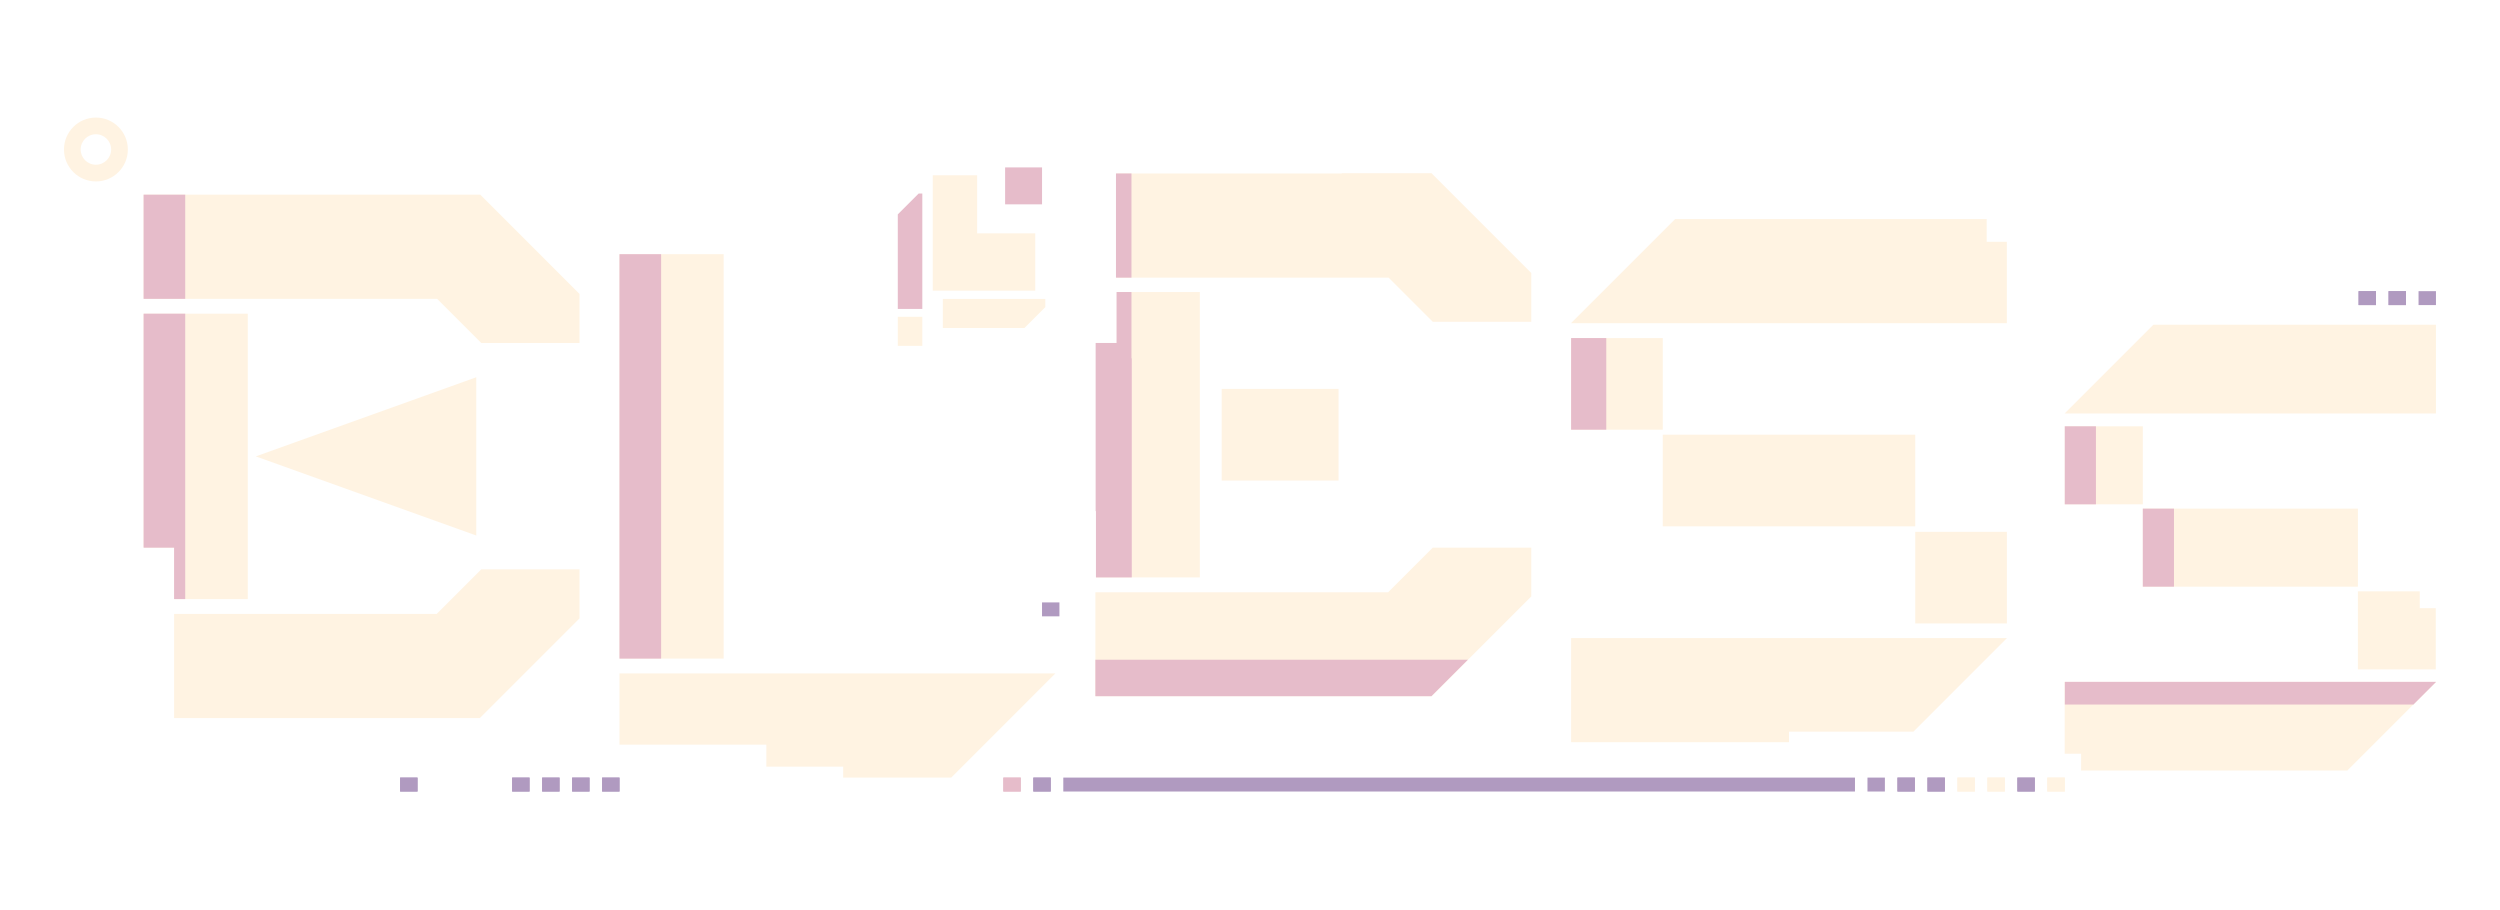
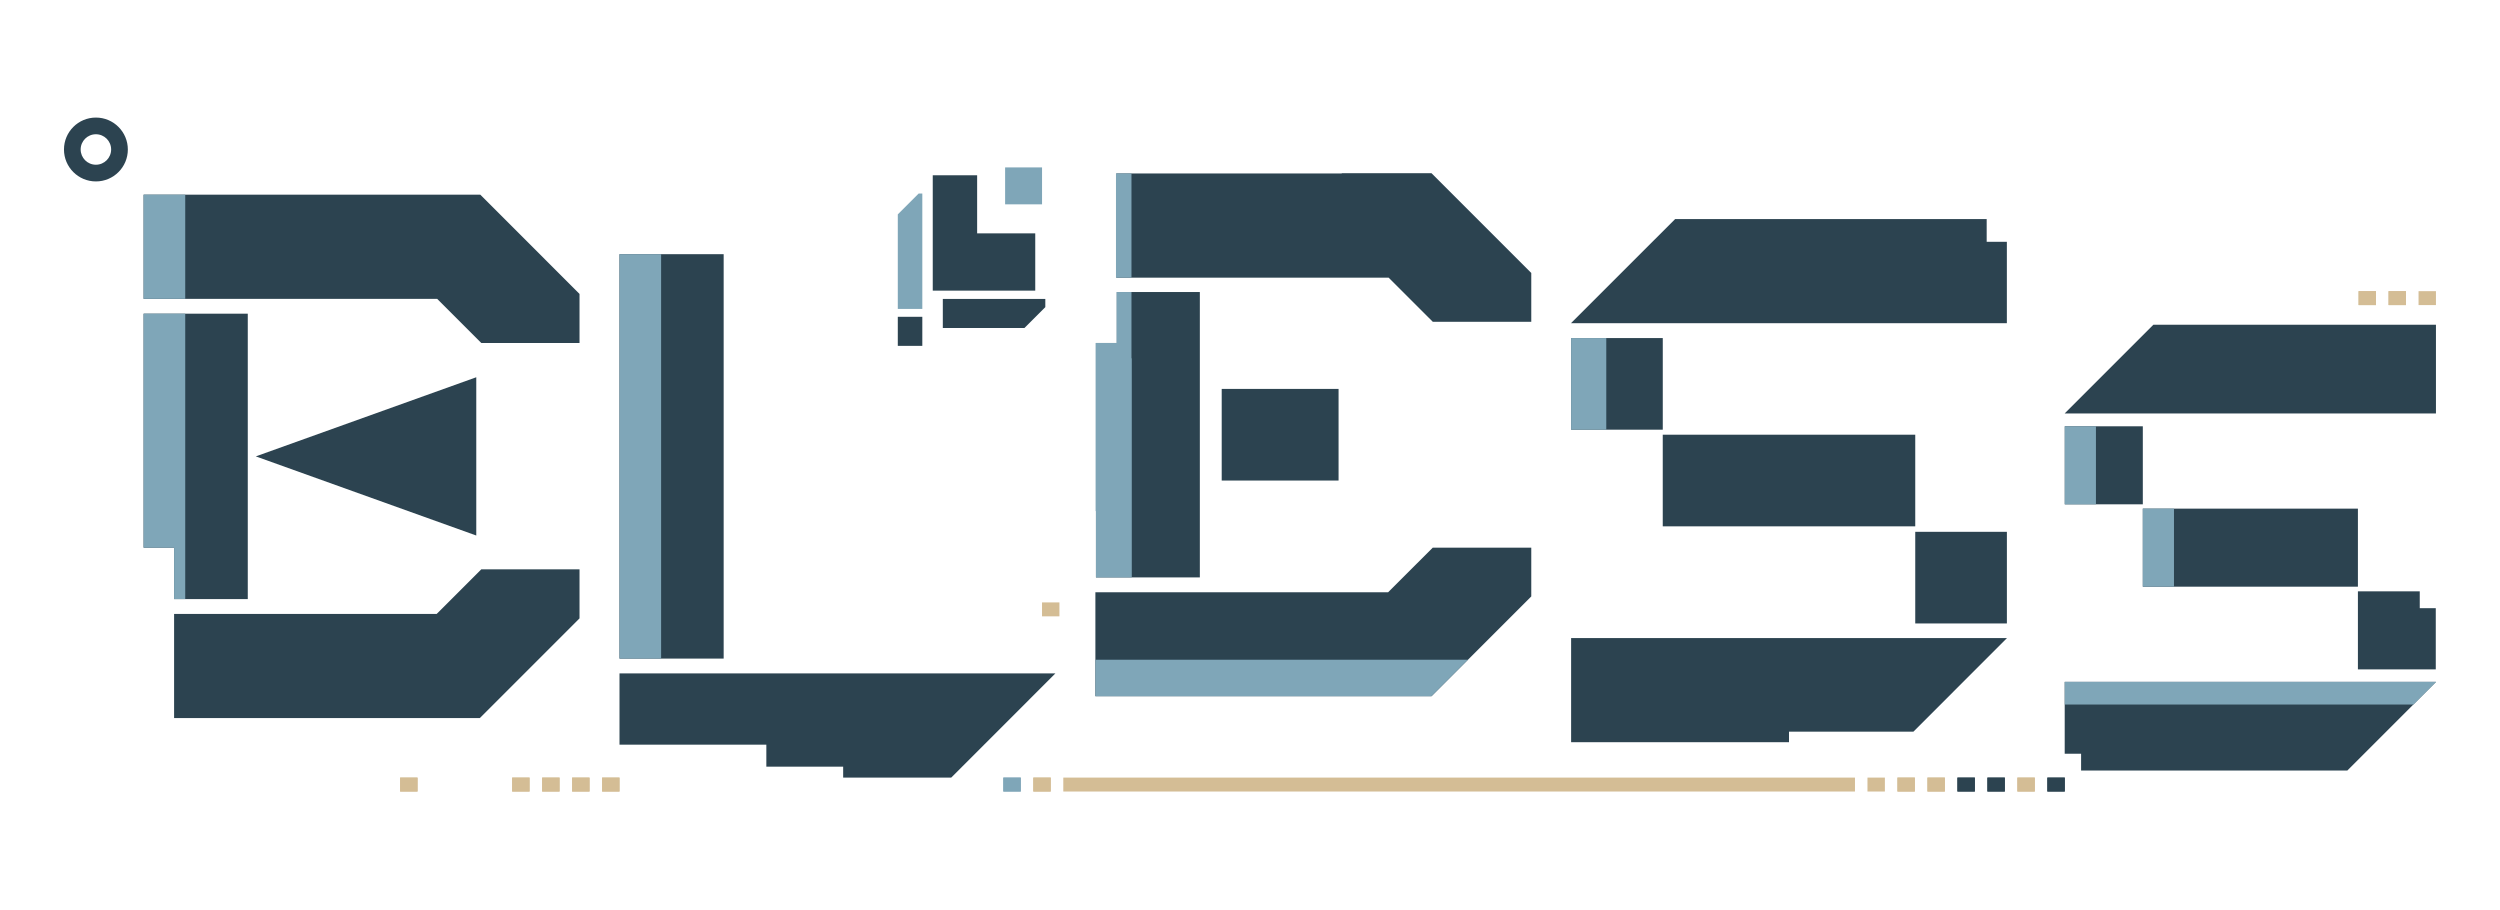
<svg xmlns="http://www.w3.org/2000/svg" viewBox="0 0 1100 400">
  <defs>
    <style>
-       .cls-1 { fill: #E6BCCA; }
-       .cls-2 { fill: #FFF3E2; }
-       .cls-3 { fill: #B09AC0; }
+       .cls-1 { fill: #7FA6B8; }
+       .cls-2 { fill: #2C4350; }
+       .cls-3 { fill: #D4BD95; }
    </style>
  </defs>
  <g id="_요소1" data-name="요소1">
    <polygon class="cls-1" points="404.2 85.16 405.82 85.16 405.82 135.92 395.03 135.92 395.03 94.33 404.2 85.16" />
    <polygon class="cls-2" points="455.51 102.68 455.51 127.88 410.41 127.88 410.41 77.12 429.94 77.12 429.94 102.68 455.51 102.68" />
    <rect class="cls-2" x="395.03" y="139.39" width="10.79" height="12.79" />
    <polygon class="cls-2" points="459.94 131.52 459.94 135.14 450.76 144.31 414.84 144.31 414.84 131.52 459.94 131.52" />
    <rect class="cls-1" x="442.25" y="73.66" width="16.25" height="16.25" />
  </g>
  <g id="_요소2" data-name="요소2">
    <path class="cls-2" d="M42.2,51.73c-7.76,0-14.05,6.29-14.05,14.05s6.29,14.05,14.05,14.05,14.05-6.29,14.05-14.05-6.3-14.05-14.05-14.05ZM42.19,59.07c3.71,0,6.71,3,6.71,6.7s-3,6.71-6.71,6.71-6.7-3.01-6.7-6.71,3-6.7,6.7-6.7Z" />
  </g>
  <g id="_요소3" data-name="요소3">
    <rect class="cls-3" x="834.88" y="342.14" width="7.66" height="6.13" />
    <rect class="cls-3" x="848.08" y="342.14" width="7.66" height="6.13" />
    <rect class="cls-2" x="861.27" y="342.14" width="7.66" height="6.13" />
    <rect class="cls-2" x="874.46" y="342.14" width="7.66" height="6.13" />
    <rect class="cls-3" x="887.65" y="342.14" width="7.66" height="6.13" />
    <rect class="cls-2" x="900.84" y="342.14" width="7.66" height="6.13" />
    <rect class="cls-3" x="887.65" y="342.14" width="7.66" height="6.13" />
    <rect class="cls-2" x="900.84" y="342.14" width="7.66" height="6.13" />
    <rect class="cls-2" x="874.46" y="342.14" width="7.66" height="6.13" />
    <rect class="cls-2" x="861.27" y="342.14" width="7.66" height="6.13" />
    <rect class="cls-3" x="848.08" y="342.14" width="7.66" height="6.13" />
    <rect class="cls-3" x="834.88" y="342.14" width="7.66" height="6.13" />
    <rect class="cls-3" x="821.69" y="342.14" width="7.66" height="6.13" />
    <rect class="cls-1" x="441.47" y="342.14" width="7.66" height="6.13" />
    <rect class="cls-3" x="454.66" y="342.14" width="7.66" height="6.13" />
    <rect class="cls-3" x="454.66" y="342.14" width="7.66" height="6.13" />
    <rect class="cls-3" x="467.85" y="342.14" width="348.34" height="6.13" />
    <rect class="cls-1" x="441.47" y="342.14" width="7.66" height="6.13" />
    <rect class="cls-3" x="225.34" y="342.14" width="7.66" height="6.13" />
    <rect class="cls-3" x="238.54" y="342.14" width="7.66" height="6.13" />
    <rect class="cls-3" x="251.73" y="342.14" width="7.66" height="6.13" />
    <rect class="cls-3" x="264.92" y="342.14" width="7.66" height="6.13" />
    <rect class="cls-3" x="251.73" y="342.14" width="7.66" height="6.13" />
    <rect class="cls-3" x="264.92" y="342.14" width="7.66" height="6.13" />
    <rect class="cls-3" x="238.54" y="342.14" width="7.66" height="6.13" />
    <rect class="cls-3" x="225.34" y="342.14" width="7.66" height="6.13" />
    <rect class="cls-3" x="176.05" y="342.14" width="7.66" height="6.13" />
    <rect class="cls-3" x="176.05" y="342.14" width="7.66" height="6.13" />
    <rect class="cls-3" x="1050.97" y="128.11" width="7.66" height="6.13" />
    <rect class="cls-3" x="1037.78" y="128.11" width="7.66" height="6.13" />
    <rect class="cls-3" x="1037.78" y="128.11" width="7.66" height="6.13" />
    <rect class="cls-3" x="1050.97" y="128.11" width="7.66" height="6.13" />
    <rect class="cls-3" x="1064.16" y="128.11" width="7.66" height="6.13" />
    <rect class="cls-3" x="458.49" y="265.06" width="7.66" height="6.13" />
  </g>
  <g id="_메인" data-name="메인">
    <polygon class="cls-2" points="254.99 129.33 254.99 150.91 211.76 150.91 192.35 131.49 63.19 131.49 63.19 85.66 211.33 85.66 254.99 129.33" />
    <polygon class="cls-2" points="254.99 250.51 254.99 272.08 211.11 315.96 76.6 315.96 76.6 270.12 192.15 270.12 211.76 250.51 254.99 250.51" />
    <polygon class="cls-2" points="109.02 138.02 109.02 263.6 76.6 263.6 76.6 240.97 63.19 240.97 63.19 138.02 109.02 138.02" />
    <rect class="cls-2" x="272.58" y="111.84" width="45.83" height="177.94" />
    <polygon class="cls-2" points="464.37 296.3 418.54 342.14 370.99 342.14 370.99 337.34 337.19 337.34 337.19 327.64 272.58 327.64 272.58 296.3 464.37 296.3" />
    <polygon class="cls-2" points="673.76 120.11 673.76 141.58 630.42 141.58 610.99 122.16 491.16 122.16 491.16 76.33 590.31 76.33 590.42 76.22 629.87 76.22 673.76 120.11" />
    <polygon class="cls-2" points="673.76 240.97 673.76 262.43 629.87 306.32 481.97 306.32 481.97 260.59 610.78 260.59 630.41 240.97 673.76 240.97" />
    <polygon class="cls-2" points="527.93 128.49 527.93 254.06 482.22 254.06 482.22 150.91 491.42 150.91 491.42 128.49 527.93 128.49" />
    <polygon class="cls-2" points="883.02 280.74 883.02 280.81 841.89 321.94 787.16 321.94 787.16 326.58 691.29 326.58 691.29 280.74 883.02 280.74" />
    <polygon class="cls-2" points="883.09 280.74 883.03 280.81 883.03 280.74 883.09 280.74" />
    <polygon class="cls-2" points="1071.74 300.01 1071.74 300.12 1032.81 339.05 915.68 339.05 915.68 331.65 908.47 331.65 908.47 300.01 1071.74 300.01" />
    <polygon class="cls-2" points="1071.85 300.01 1071.74 300.12 1071.74 300.01 1071.85 300.01" />
    <rect class="cls-2" x="537.55" y="171.12" width="51.42" height="40.32" />
    <rect class="cls-2" x="691.3" y="148.75" width="40.32" height="40.31" />
    <rect class="cls-2" x="842.71" y="234" width="40.32" height="40.32" />
    <rect class="cls-2" x="731.61" y="191.27" width="111.1" height="40.32" />
    <rect class="cls-2" x="908.5" y="187.57" width="34.34" height="34.33" />
    <polygon class="cls-2" points="1071.74 267.6 1071.74 294.53 1037.48 294.53 1037.48 260.19 1064.69 260.19 1064.69 267.6 1071.74 267.6" />
    <rect class="cls-2" x="942.84" y="223.8" width="94.64" height="34.34" />
    <polygon class="cls-2" points="209.56 165.99 209.56 235.63 112.55 200.81 209.56 165.99" />
    <polygon class="cls-2" points="883.02 106.4 883.02 142.22 691.29 142.22 691.29 142.15 737.07 96.38 874.14 96.38 874.14 106.4 883.02 106.4" />
    <polygon class="cls-2" points="908.5 181.92 908.5 181.87 947.49 142.88 1071.82 142.88 1071.82 181.92 908.5 181.92" />
  </g>
  <g id="_메인_색_" data-name="메인(색)">
    <rect class="cls-1" x="908.5" y="187.57" width="13.71" height="34.33" />
    <rect class="cls-1" x="272.58" y="111.84" width="18.31" height="177.94" />
    <rect class="cls-1" x="942.84" y="223.8" width="13.71" height="34.33" />
    <rect class="cls-1" x="691.29" y="148.75" width="15.47" height="40.31" />
    <rect class="cls-1" x="63.19" y="85.66" width="18.31" height="45.83" />
    <polygon class="cls-1" points="81.5 138.02 81.5 263.6 76.6 263.6 76.6 240.97 63.19 240.97 63.19 138.02 81.5 138.02" />
    <rect class="cls-1" x="491.03" y="76.33" width="6.82" height="45.83" />
    <polygon class="cls-1" points="497.98 157.66 497.98 254.06 482.22 254.06 482.22 224.89 482.09 224.89 482.09 150.91 491.29 150.91 491.29 128.49 497.85 128.49 497.85 157.66 497.98 157.66" />
    <polygon class="cls-1" points="645.89 290.27 629.84 306.32 481.97 306.32 481.97 290.27 645.89 290.27" />
    <polygon class="cls-1" points="1071.8 300.01 1071.8 300.12 1061.92 310 908.53 310 908.53 300.01 1071.8 300.01" />
  </g>
</svg>
